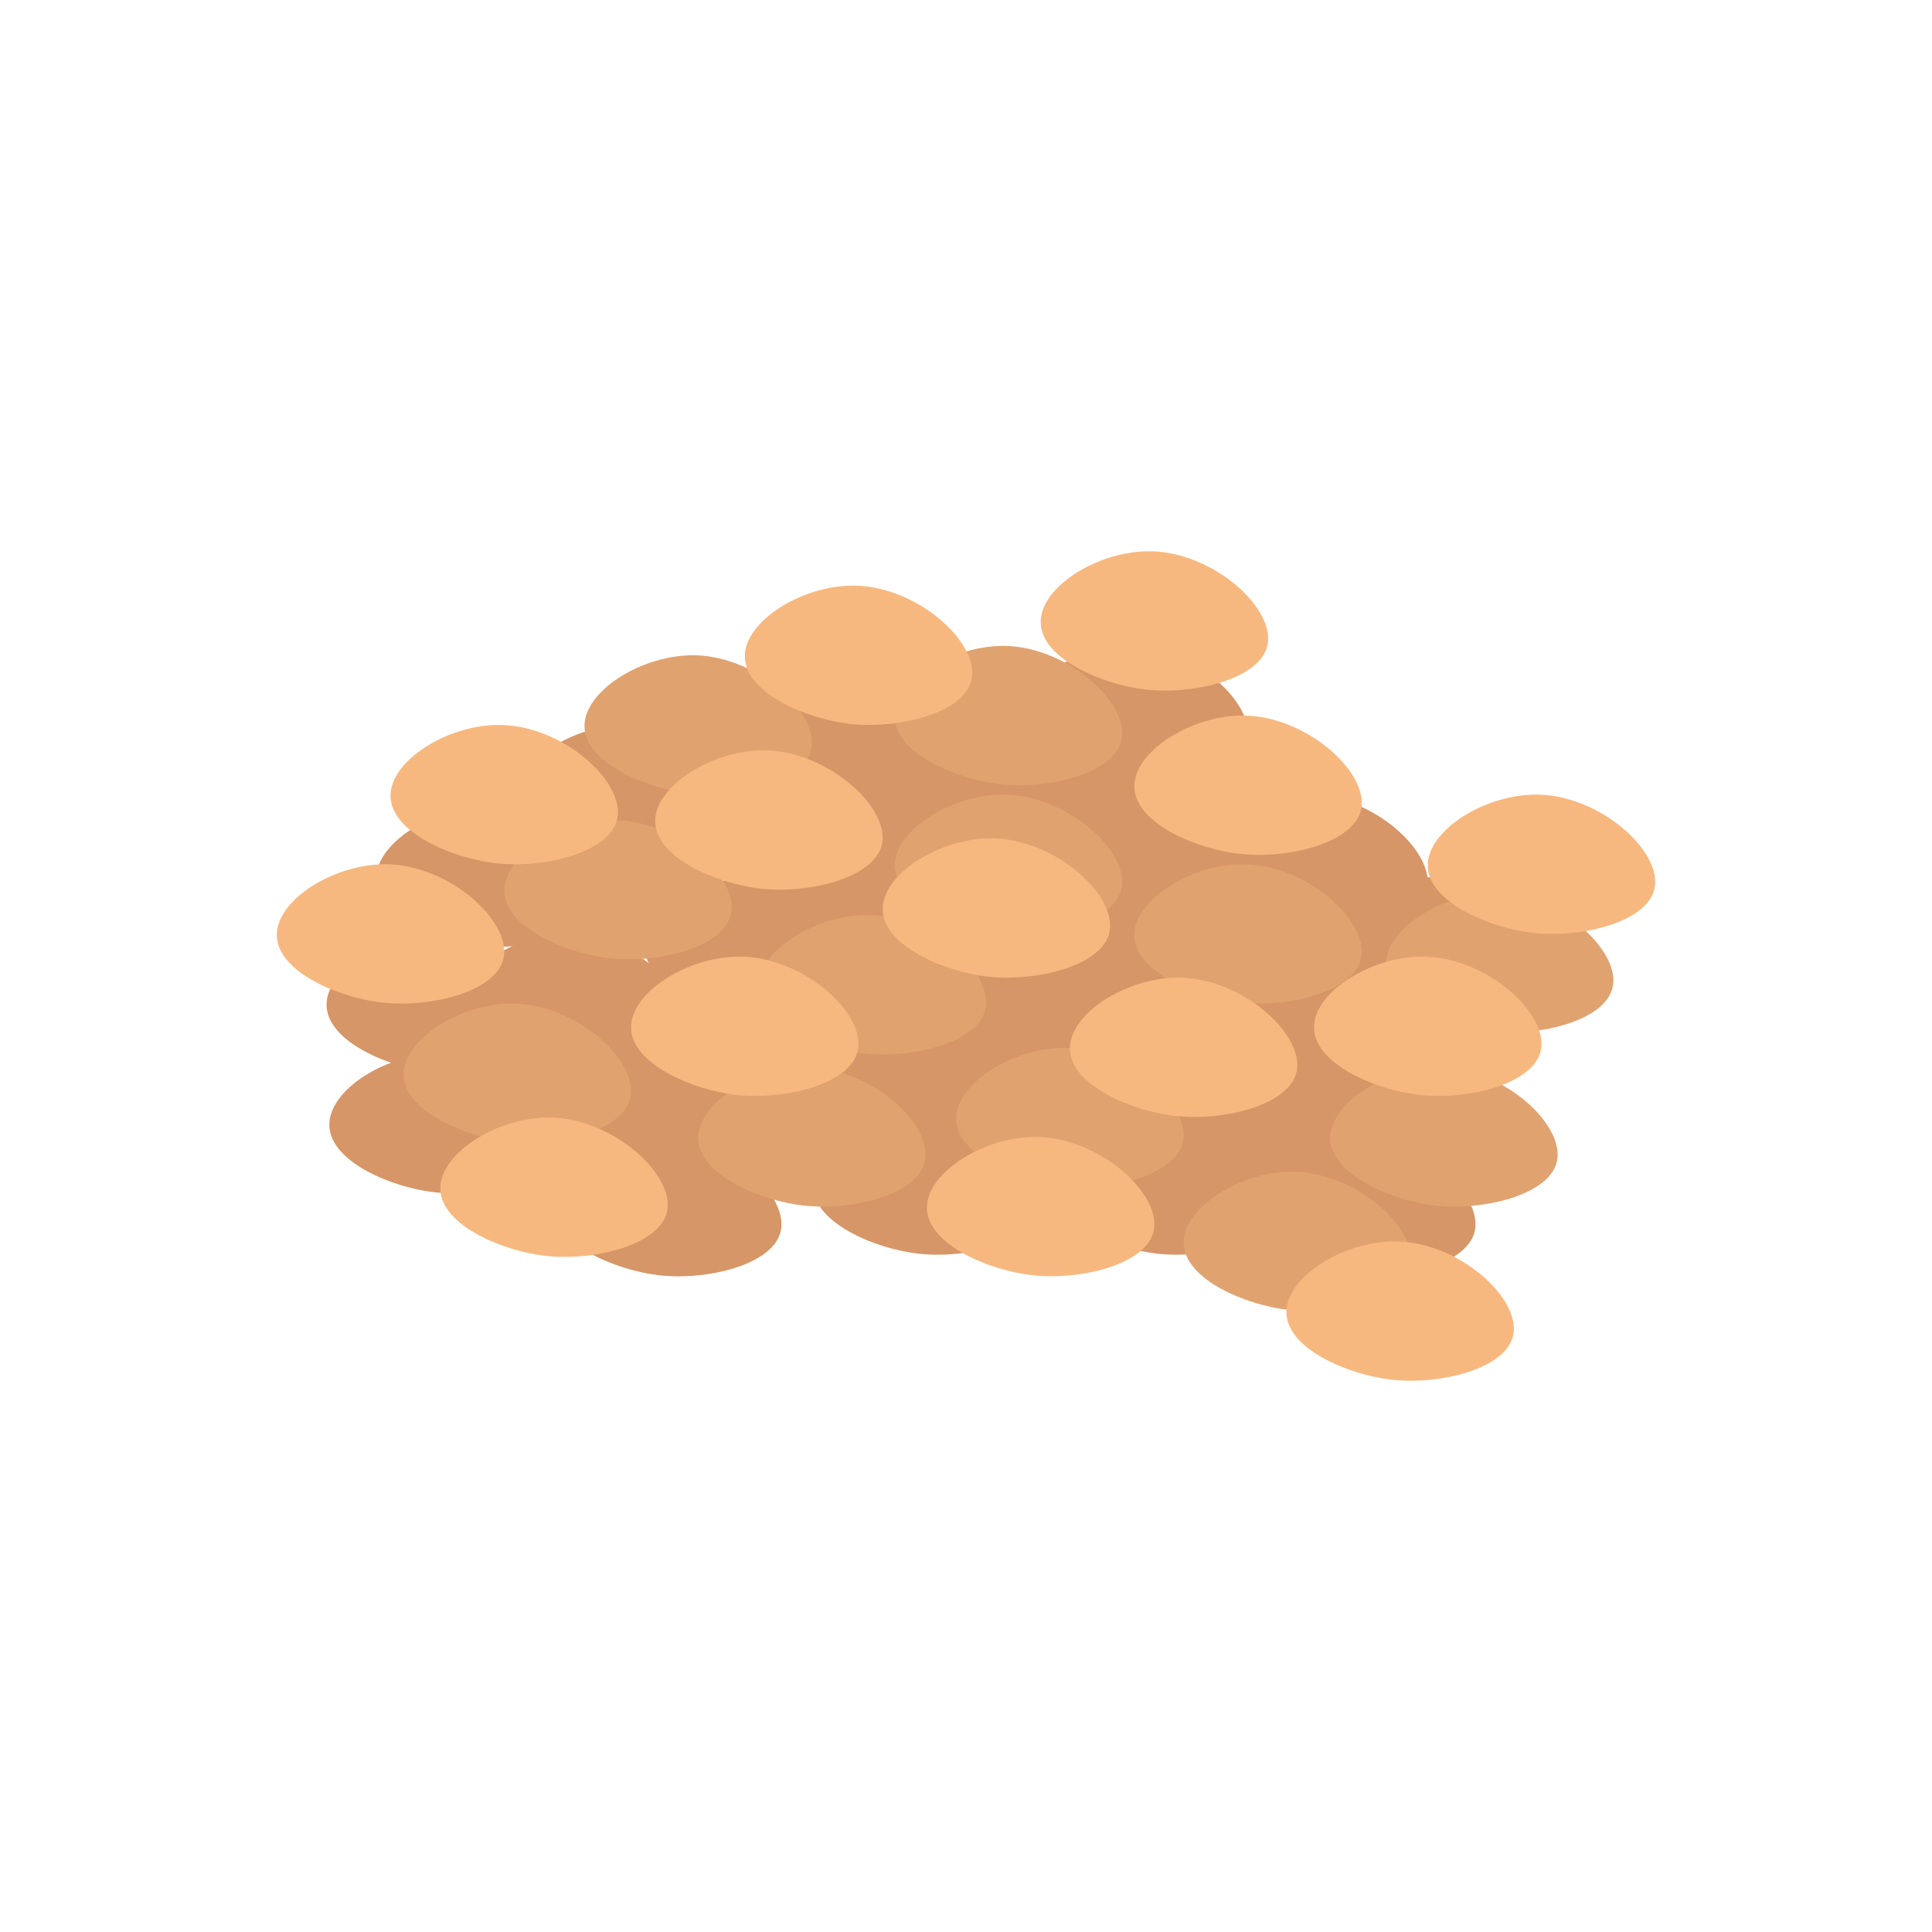
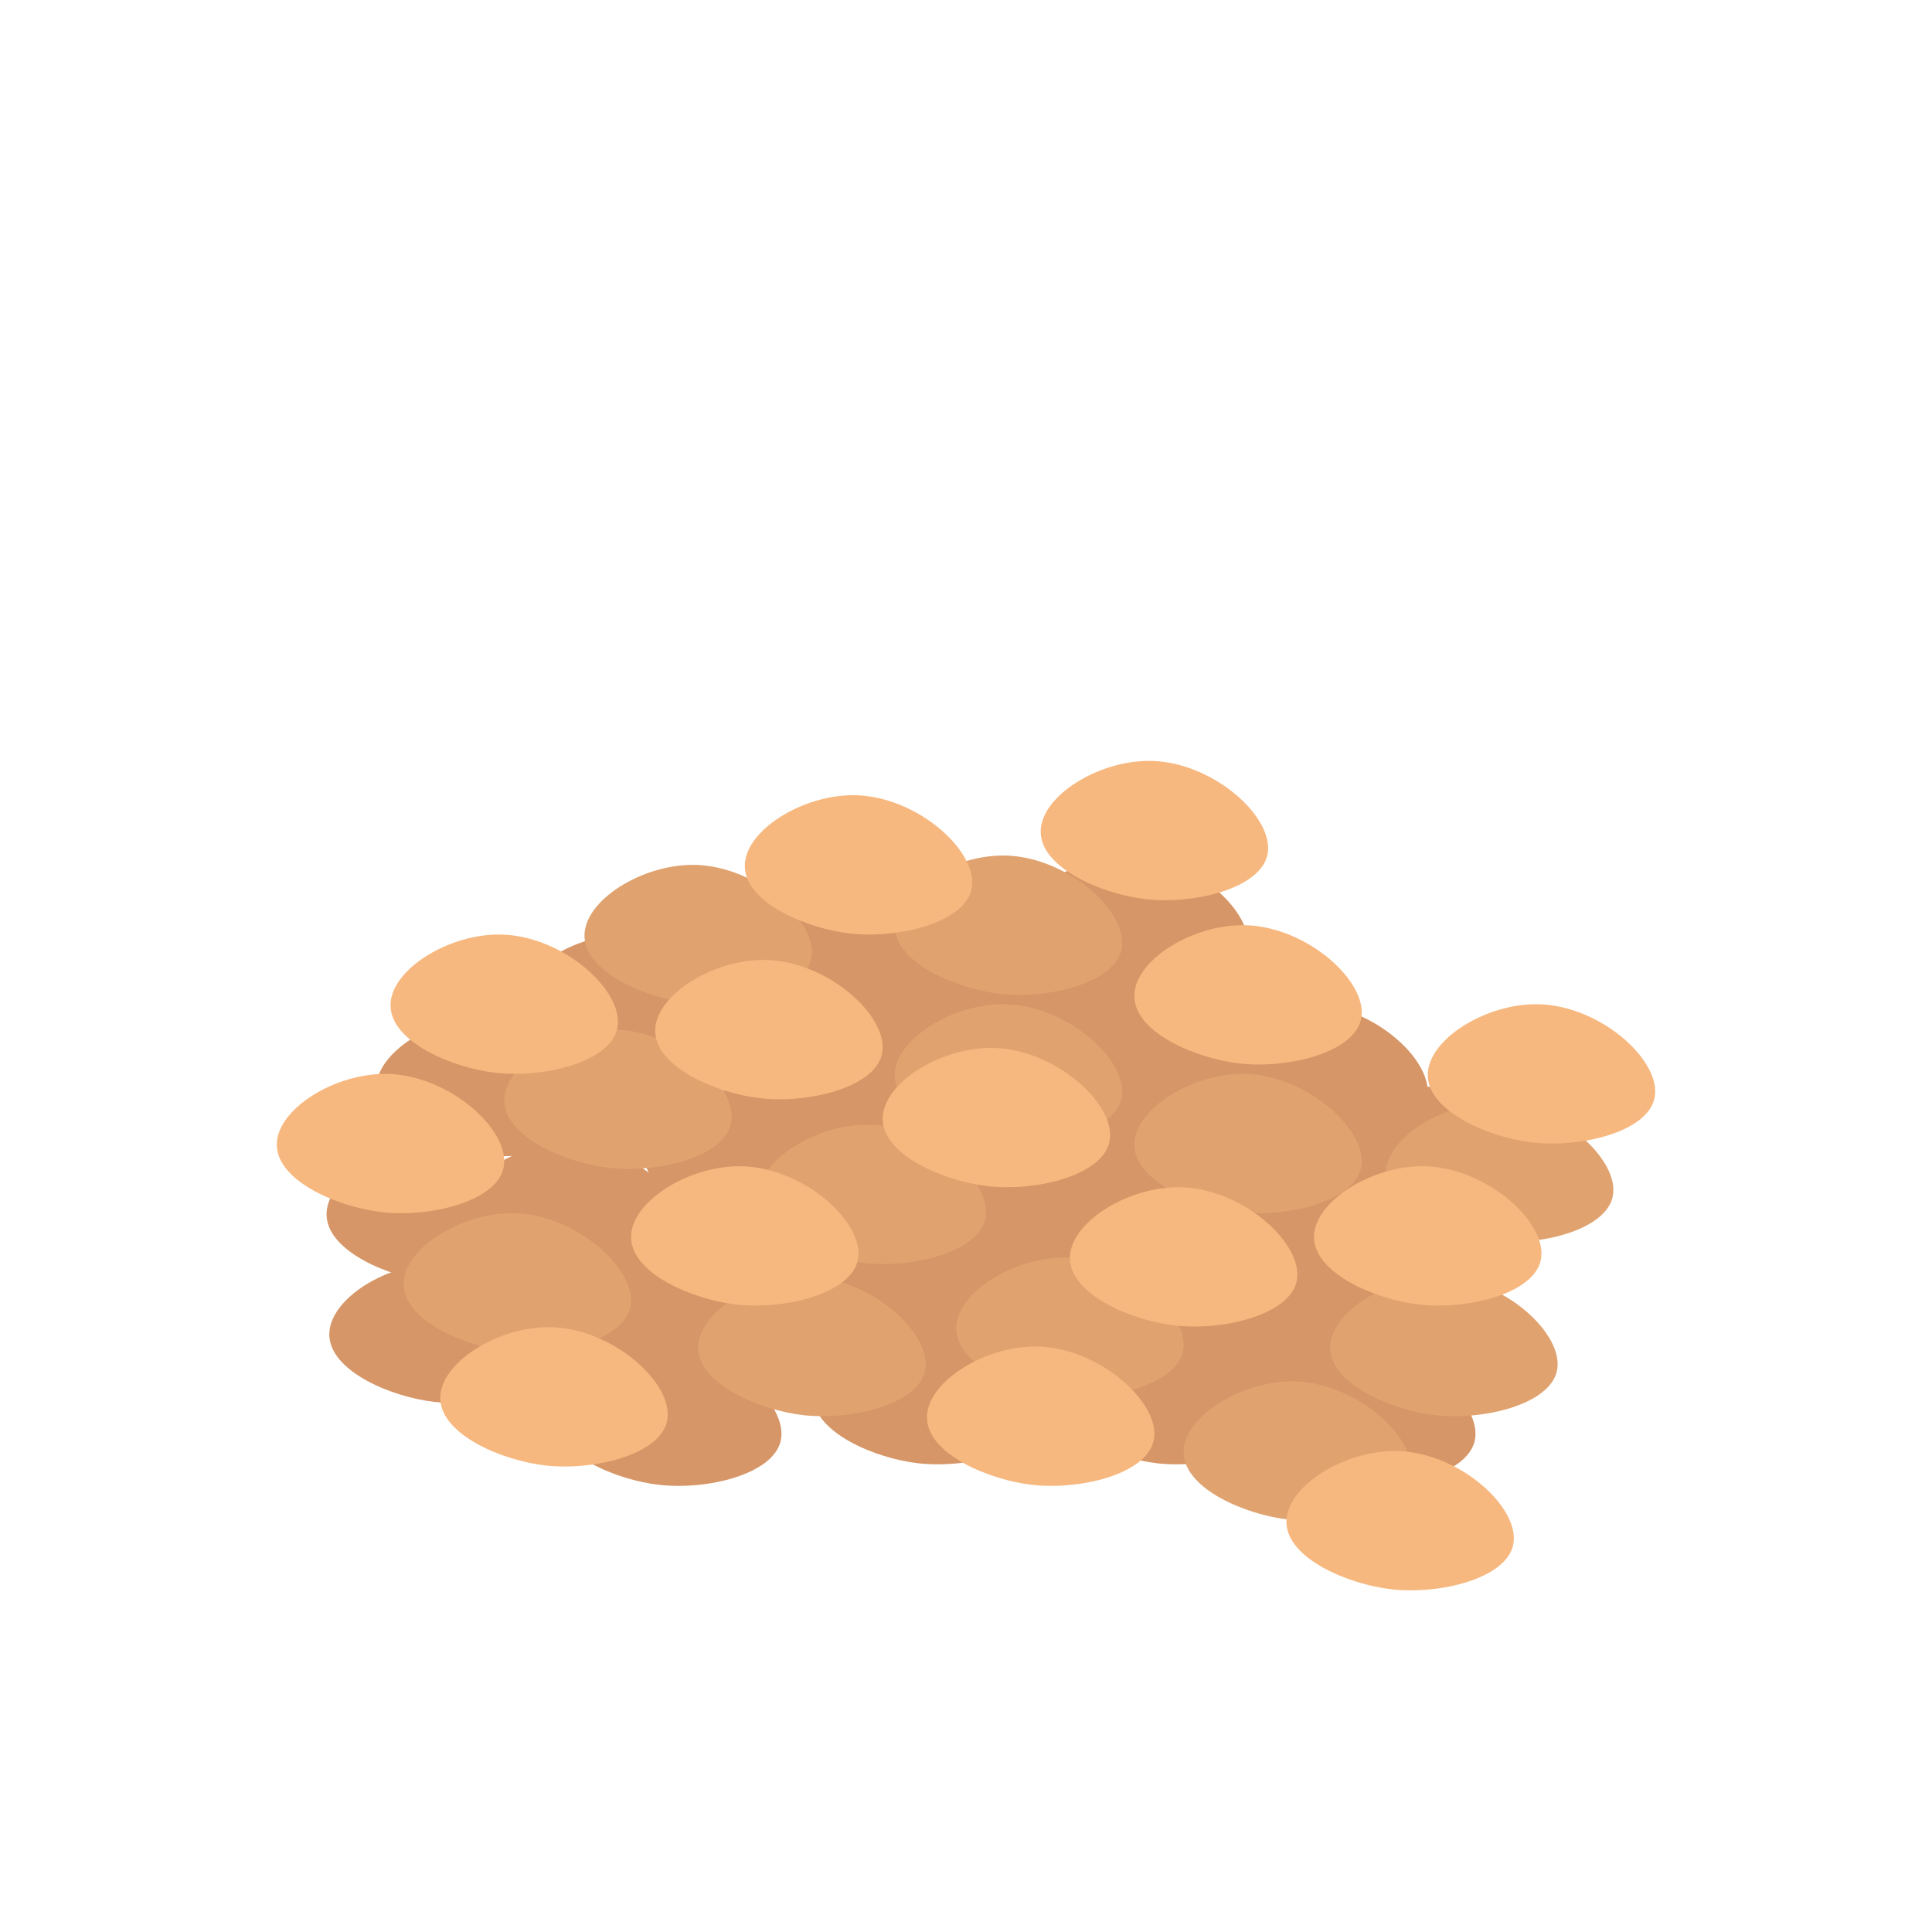
<svg xmlns="http://www.w3.org/2000/svg" id="_Layer_" data-name="&amp;lt;Layer&amp;gt;" viewBox="0 0 540 540">
  <defs>
    <style>
      .cls-1 {
        fill: #f7b87f;
      }

      .cls-2 {
        fill: #e0a370;
      }

      .cls-3 {
        fill: #d69667;
      }
    </style>
  </defs>
-   <path class="cls-3" d="m239.09,190.26c-14.7-.33-31.28,9.99-30.91,20.09.36,10.05,17.36,17.19,29.37,18.55,13.44,1.52,31.93-2.94,34-12.37,2.25-10.22-14.89-25.88-32.46-26.28Z" />
-   <path class="cls-3" d="m244.01,219.48c-14.7-.33-31.28,9.99-30.91,20.09.36,10.05,17.36,17.19,29.37,18.55,13.44,1.52,31.93-2.94,34-12.37,2.25-10.22-14.89-25.88-32.46-26.28Z" />
-   <path class="cls-3" d="m175.51,202.63c-14.7-.33-31.28,9.99-30.91,20.09.36,10.05,17.36,17.19,29.37,18.55,13.44,1.52,31.93-2.94,34-12.37,2.25-10.22-14.89-25.88-32.46-26.28Z" />
-   <path class="cls-3" d="m211.17,245.13c-14.7-.33-31.28,9.99-30.91,20.09.36,10.05,17.36,17.19,29.37,18.55,13.44,1.52,31.93-2.94,34-12.37,2.25-10.22-14.89-25.88-32.46-26.28Z" />
-   <path class="cls-3" d="m258.21,280.51c-14.7-.33-31.28,9.99-30.91,20.09.36,10.05,17.36,17.19,29.37,18.55,13.44,1.52,31.93-2.94,34-12.37,2.25-10.22-14.89-25.88-32.46-26.28Z" />
-   <path class="cls-3" d="m290,261.04c-14.7-.33-31.28,9.99-30.91,20.09.36,10.05,17.36,17.19,29.37,18.55,13.44,1.52,31.93-2.94,34-12.37,2.25-10.22-14.89-25.88-32.46-26.28Z" />
-   <path class="cls-3" d="m321.79,238.95c-14.7-.33-31.28,9.99-30.91,20.09.36,10.05,17.36,17.19,29.37,18.55,13.44,1.52,31.93-2.94,34-12.37,2.25-10.22-14.89-25.88-32.46-26.28Z" />
-   <path class="cls-3" d="m316.17,207.57c-14.7-.33-31.28,9.99-30.91,20.09.36,10.05,17.36,17.19,29.37,18.55,13.44,1.52,31.93-2.94,34-12.37,2.25-10.22-14.89-25.88-32.46-26.28Z" />
-   <path class="cls-3" d="m281.01,202.63c-14.7-.33-31.28,9.99-30.91,20.09.36,10.05,17.36,17.19,29.37,18.55,13.44,1.52,31.93-2.94,34-12.37,2.25-10.22-14.89-25.88-32.46-26.28Z" />
-   <path class="cls-3" d="m316.17,180.54c-14.7-.33-31.28,9.99-30.91,20.09.36,10.05,17.36,17.19,29.37,18.55,13.44,1.52,31.93-2.94,34-12.37,2.25-10.22-14.89-25.88-32.46-26.28Z" />
-   <path class="cls-3" d="m366.4,222.1c-14.7-.33-31.28,9.99-30.91,20.09.36,10.05,17.36,17.19,29.37,18.55,13.44,1.52,31.93-2.94,34-12.37,2.25-10.22-14.89-25.88-32.46-26.28Z" />
-   <path class="cls-3" d="m398.19,245.13c-14.7-.33-31.28,9.99-30.91,20.09.36,10.05,17.36,17.19,29.37,18.55,13.44,1.52,31.93-2.94,34-12.37,2.25-10.22-14.89-25.88-32.46-26.28Z" />
-   <path class="cls-3" d="m370.92,267.54c-14.7-.33-31.28,9.99-30.91,20.09.36,10.05,17.36,17.19,29.37,18.55,13.44,1.52,31.93-2.94,34-12.37,2.25-10.22-14.89-25.88-32.46-26.28Z" />
-   <path class="cls-3" d="m353.92,292.9c-14.7-.33-31.28,9.99-30.91,20.09.36,10.05,17.36,17.19,29.37,18.55,13.44,1.52,31.93-2.94,34-12.37,2.25-10.22-14.89-25.88-32.46-26.28Z" />
-   <path class="cls-3" d="m379.75,317.78c-14.7-.33-31.28,9.99-30.91,20.09.36,10.05,17.36,17.19,29.37,18.55,13.44,1.52,31.93-2.94,34-12.37,2.25-10.22-14.89-25.88-32.46-26.28Z" />
-   <path class="cls-3" d="m324.98,311.76c-14.7-.33-31.28,9.99-30.91,20.09.36,10.05,17.36,17.19,29.37,18.55,13.44,1.52,31.93-2.94,34-12.37,2.25-10.22-14.89-25.88-32.46-26.28Z" />
-   <path class="cls-3" d="m258.21,311.76c-14.7-.33-31.28,9.99-30.91,20.09.36,10.05,17.36,17.19,29.37,18.55,13.44,1.52,31.93-2.94,34-12.37,2.25-10.22-14.89-25.88-32.46-26.28Z" />
-   <path class="cls-3" d="m185.77,292.9c-14.7-.33-31.28,9.99-30.91,20.09.36,10.05,17.36,17.19,29.37,18.55,13.44,1.52,31.93-2.94,34-12.37,2.25-10.22-14.89-25.88-32.46-26.28Z" />
-   <path class="cls-3" d="m185.77,317.8c-14.7-.33-31.28,9.99-30.91,20.09.36,10.05,17.36,17.19,29.37,18.55,13.44,1.52,31.93-2.94,34-12.37,2.25-10.22-14.89-25.88-32.46-26.28Z" />
-   <path class="cls-3" d="m122.96,294.6c-14.7-.33-31.28,9.99-30.91,20.09.36,10.05,17.36,17.19,29.37,18.55,13.44,1.52,31.93-2.94,34-12.37,2.25-10.22-14.89-25.88-32.46-26.28Z" />
-   <path class="cls-3" d="m122.19,261.04c-14.7-.33-31.28,9.99-30.91,20.09.36,10.05,17.36,17.19,29.37,18.55,13.44,1.52,31.93-2.94,34-12.37,2.25-10.22-14.89-25.88-32.46-26.28Z" />
-   <path class="cls-3" d="m136.1,225.66c-14.7-.33-31.28,9.99-30.91,20.09.36,10.05,17.36,17.19,29.37,18.55,13.44,1.52,31.93-2.94,34-12.37,2.25-10.22-14.89-25.88-32.46-26.28Z" />
-   <path class="cls-3" d="m159.28,261.04c-14.7-.33-31.28,9.99-30.91,20.09.36,10.05,17.36,17.19,29.37,18.55,13.44,1.52,31.93-2.94,34-12.37,2.25-10.22-14.89-25.88-32.46-26.28Z" />
-   <path class="cls-2" d="m171.86,229.2c-14.7-.33-31.28,9.99-30.91,20.09.36,10.05,17.36,17.19,29.37,18.55,13.44,1.52,31.93-2.94,34-12.37,2.25-10.22-14.89-25.88-32.46-26.28Z" />
-   <path class="cls-2" d="m242.96,255.78c-14.7-.33-31.28,9.99-30.91,20.09.36,10.05,17.36,17.19,29.37,18.55,13.44,1.52,31.93-2.94,34-12.37,2.25-10.22-14.89-25.88-32.46-26.28Z" />
-   <path class="cls-2" d="m281.01,180.54c-14.7-.33-31.28,9.99-30.91,20.09.36,10.05,17.36,17.19,29.37,18.55,13.44,1.52,31.93-2.94,34-12.37,2.25-10.22-14.89-25.88-32.46-26.28Z" />
-   <path class="cls-2" d="m347.96,241.57c-14.7-.33-31.28,9.99-30.91,20.09.36,10.05,17.36,17.19,29.37,18.55,13.44,1.52,31.93-2.94,34-12.37,2.25-10.22-14.89-25.88-32.46-26.28Z" />
-   <path class="cls-2" d="m298.17,292.9c-14.7-.33-31.28,9.99-30.91,20.09.36,10.05,17.36,17.19,29.37,18.55,13.44,1.52,31.93-2.94,34-12.37,2.25-10.22-14.89-25.88-32.46-26.28Z" />
-   <path class="cls-2" d="m361.75,327.51c-14.7-.33-31.28,9.99-30.91,20.09.36,10.05,17.36,17.19,29.37,18.55,13.44,1.52,31.93-2.94,34-12.37,2.25-10.22-14.89-25.88-32.46-26.28Z" />
-   <path class="cls-2" d="m402.71,298.31c-14.7-.33-31.28,9.99-30.91,20.09.36,10.05,17.36,17.19,29.37,18.55,13.44,1.52,31.93-2.94,34-12.37,2.25-10.22-14.89-25.88-32.46-26.28Z" />
-   <path class="cls-2" d="m418.29,249.64c-14.7-.33-31.28,9.99-30.91,20.09.36,10.05,17.36,17.19,29.37,18.55,13.44,1.52,31.93-2.94,34-12.37,2.25-10.22-14.89-25.88-32.46-26.28Z" />
-   <path class="cls-2" d="m281.01,222.1c-14.7-.33-31.28,9.99-30.91,20.09.36,10.05,17.36,17.19,29.37,18.55,13.44,1.52,31.93-2.94,34-12.37,2.25-10.22-14.89-25.88-32.46-26.28Z" />
-   <path class="cls-2" d="m143.72,280.51c-14.7-.33-31.28,9.99-30.91,20.09.36,10.05,17.36,17.19,29.37,18.55,13.44,1.52,31.93-2.94,34-12.37,2.25-10.22-14.89-25.88-32.46-26.28Z" />
-   <path class="cls-2" d="m226.07,298.31c-14.7-.33-31.28,9.99-30.91,20.09.36,10.05,17.36,17.19,29.37,18.55,13.44,1.52,31.93-2.94,34-12.37,2.25-10.22-14.89-25.88-32.46-26.28Z" />
-   <path class="cls-2" d="m194.28,183.16c-14.7-.33-31.28,9.99-30.91,20.09.36,10.05,17.36,17.19,29.37,18.55,13.44,1.52,31.93-2.94,34-12.37,2.25-10.22-14.89-25.88-32.46-26.28Z" />
-   <path class="cls-1" d="m207.3,267.38c-14.7-.33-31.28,9.99-30.91,20.09.36,10.05,17.36,17.19,29.37,18.55,13.44,1.52,31.93-2.94,34-12.37,2.25-10.22-14.89-25.88-32.46-26.28Z" />
-   <path class="cls-1" d="m277.63,234.32c-14.7-.33-31.28,9.99-30.91,20.09.36,10.05,17.36,17.19,29.37,18.55,13.44,1.52,31.93-2.94,34-12.37,2.25-10.22-14.89-25.88-32.46-26.28Z" />
-   <path class="cls-1" d="m290,317.78c-14.7-.33-31.28,9.99-30.91,20.09.36,10.05,17.36,17.19,29.37,18.55,13.44,1.52,31.93-2.94,34-12.37,2.25-10.22-14.89-25.88-32.46-26.28Z" />
-   <path class="cls-1" d="m153.98,312.37c-14.7-.33-31.28,9.99-30.91,20.09.36,10.05,17.36,17.19,29.37,18.55,13.44,1.52,31.93-2.94,34-12.37,2.25-10.22-14.89-25.88-32.46-26.28Z" />
-   <path class="cls-1" d="m140.07,202.63c-14.7-.33-31.28,9.99-30.91,20.09.36,10.05,17.36,17.19,29.37,18.55,13.44,1.52,31.93-2.94,34-12.37,2.25-10.22-14.89-25.88-32.46-26.28Z" />
-   <path class="cls-1" d="m108.28,241.57c-14.7-.33-31.28,9.99-30.91,20.09.36,10.05,17.36,17.19,29.37,18.55,13.44,1.52,31.93-2.94,34-12.37,2.25-10.22-14.89-25.88-32.46-26.28Z" />
-   <path class="cls-1" d="m239.09,163.69c-14.7-.33-31.28,9.99-30.91,20.09.36,10.05,17.36,17.19,29.37,18.55,13.44,1.52,31.93-2.94,34-12.37,2.25-10.22-14.89-25.88-32.46-26.28Z" />
-   <path class="cls-1" d="m347.96,200.01c-14.7-.33-31.28,9.99-30.91,20.09.36,10.05,17.36,17.19,29.37,18.55,13.44,1.52,31.93-2.94,34-12.37,2.25-10.22-14.89-25.88-32.46-26.28Z" />
-   <path class="cls-1" d="m398.19,267.38c-14.7-.33-31.28,9.99-30.91,20.09.36,10.05,17.36,17.19,29.37,18.55,13.44,1.52,31.93-2.94,34-12.37,2.25-10.22-14.89-25.88-32.46-26.28Z" />
-   <path class="cls-1" d="m390.47,346.98c-14.7-.33-31.28,9.99-30.91,20.09.36,10.05,17.36,17.19,29.37,18.55,13.44,1.52,31.93-2.94,34-12.37,2.25-10.22-14.89-25.88-32.46-26.28Z" />
-   <path class="cls-1" d="m329.96,273.26c-14.7-.33-31.28,9.99-30.91,20.09.36,10.05,17.36,17.19,29.37,18.55,13.44,1.52,31.93-2.94,34-12.37,2.25-10.22-14.89-25.88-32.46-26.28Z" />
-   <path class="cls-1" d="m429.98,222.1c-14.7-.33-31.28,9.99-30.91,20.09.36,10.05,17.36,17.19,29.37,18.55,13.44,1.52,31.93-2.94,34-12.37,2.25-10.22-14.89-25.88-32.46-26.28Z" />
-   <path class="cls-1" d="m214.05,209.73c-14.7-.33-31.28,9.99-30.91,20.09.36,10.05,17.36,17.19,29.37,18.55,13.44,1.52,31.93-2.94,34-12.37,2.25-10.22-14.89-25.88-32.46-26.28Z" />
-   <path class="cls-1" d="m321.79,154.09c-14.7-.33-31.28,9.99-30.91,20.09.36,10.05,17.36,17.19,29.37,18.55,13.44,1.52,31.93-2.94,34-12.37,2.25-10.22-14.89-25.88-32.46-26.28Z" />
+   <path class="cls-3" d="m239.09,248.85c-14.7-.33-31.28,9.99-30.91,20.09.36,10.05,17.36,17.19,29.37,18.55,13.44,1.52,31.93-2.94,34-12.37,2.25-10.22-14.89-25.88-32.46-26.28Z" />
+   <path class="cls-3" d="m244.01,278.07c-14.7-.33-31.28,9.99-30.91,20.09.36,10.05,17.36,17.19,29.37,18.55,13.44,1.52,31.93-2.94,34-12.37,2.25-10.22-14.89-25.88-32.46-26.28Z" />
+   <path class="cls-3" d="m175.51,261.21c-14.7-.33-31.28,9.99-30.91,20.09.36,10.05,17.36,17.19,29.37,18.55,13.44,1.52,31.93-2.94,34-12.37,2.25-10.22-14.89-25.88-32.46-26.28Z" />
+   <path class="cls-3" d="m211.17,303.72c-14.7-.33-31.28,9.99-30.91,20.09.36,10.05,17.36,17.19,29.37,18.55,13.44,1.52,31.93-2.94,34-12.37,2.25-10.22-14.89-25.88-32.46-26.28Z" />
+   <path class="cls-3" d="m258.21,339.1c-14.7-.33-31.28,9.99-30.91,20.09.36,10.05,17.36,17.19,29.37,18.55,13.44,1.52,31.93-2.94,34-12.37,2.25-10.22-14.89-25.88-32.46-26.28Z" />
+   <path class="cls-3" d="m290,319.63c-14.7-.33-31.28,9.99-30.91,20.09.36,10.05,17.36,17.19,29.37,18.55,13.44,1.52,31.93-2.94,34-12.37,2.25-10.22-14.89-25.88-32.46-26.28Z" />
+   <path class="cls-3" d="m321.79,297.54c-14.7-.33-31.28,9.99-30.91,20.09.36,10.05,17.36,17.19,29.37,18.55,13.44,1.52,31.93-2.94,34-12.37,2.25-10.22-14.89-25.88-32.46-26.28Z" />
+   <path class="cls-3" d="m316.17,266.15c-14.7-.33-31.28,9.99-30.91,20.09.36,10.05,17.36,17.19,29.37,18.55,13.44,1.52,31.93-2.94,34-12.37,2.25-10.22-14.89-25.88-32.46-26.28Z" />
+   <path class="cls-3" d="m281.01,261.21c-14.7-.33-31.28,9.99-30.91,20.09.36,10.05,17.36,17.19,29.37,18.55,13.44,1.52,31.93-2.94,34-12.37,2.25-10.22-14.89-25.88-32.46-26.28Z" />
+   <path class="cls-3" d="m316.17,239.13c-14.7-.33-31.28,9.99-30.91,20.09.36,10.05,17.36,17.19,29.37,18.55,13.44,1.52,31.93-2.94,34-12.37,2.25-10.22-14.89-25.88-32.46-26.28Z" />
+   <path class="cls-3" d="m366.4,280.69c-14.7-.33-31.28,9.99-30.91,20.09.36,10.05,17.36,17.19,29.37,18.55,13.44,1.52,31.93-2.94,34-12.37,2.25-10.22-14.89-25.88-32.46-26.28Z" />
+   <path class="cls-3" d="m398.19,303.72c-14.7-.33-31.28,9.99-30.91,20.09.36,10.05,17.36,17.19,29.37,18.55,13.44,1.52,31.93-2.94,34-12.37,2.25-10.22-14.89-25.88-32.46-26.28Z" />
+   <path class="cls-3" d="m370.92,326.13c-14.7-.33-31.28,9.99-30.91,20.09.36,10.05,17.36,17.19,29.37,18.55,13.44,1.52,31.93-2.94,34-12.37,2.25-10.22-14.89-25.88-32.46-26.28Z" />
+   <path class="cls-3" d="m353.92,351.49c-14.7-.33-31.28,9.99-30.91,20.09.36,10.05,17.36,17.19,29.37,18.55,13.44,1.52,31.93-2.94,34-12.37,2.25-10.22-14.89-25.88-32.46-26.28Z" />
+   <path class="cls-3" d="m379.75,376.37c-14.7-.33-31.28,9.99-30.91,20.09.36,10.05,17.36,17.19,29.37,18.55,13.44,1.52,31.93-2.94,34-12.37,2.25-10.22-14.89-25.88-32.46-26.28Z" />
+   <path class="cls-3" d="m324.98,370.35c-14.7-.33-31.28,9.99-30.91,20.09.36,10.05,17.36,17.19,29.37,18.55,13.44,1.52,31.93-2.94,34-12.37,2.25-10.22-14.89-25.88-32.46-26.28Z" />
+   <path class="cls-3" d="m258.21,370.35c-14.7-.33-31.28,9.99-30.91,20.09.36,10.05,17.36,17.19,29.37,18.55,13.44,1.52,31.93-2.94,34-12.37,2.25-10.22-14.89-25.88-32.46-26.28Z" />
+   <path class="cls-3" d="m185.77,351.49c-14.7-.33-31.28,9.99-30.91,20.09.36,10.05,17.36,17.19,29.37,18.55,13.44,1.52,31.93-2.94,34-12.37,2.25-10.22-14.89-25.88-32.46-26.28Z" />
+   <path class="cls-3" d="m185.77,376.38c-14.7-.33-31.28,9.99-30.91,20.09.36,10.05,17.36,17.19,29.37,18.55,13.44,1.52,31.93-2.94,34-12.37,2.25-10.22-14.89-25.88-32.46-26.28Z" />
+   <path class="cls-3" d="m122.96,353.19c-14.7-.33-31.28,9.99-30.91,20.09.36,10.05,17.36,17.19,29.37,18.55,13.44,1.52,31.93-2.94,34-12.37,2.25-10.22-14.89-25.88-32.46-26.28Z" />
+   <path class="cls-3" d="m122.19,319.63c-14.7-.33-31.28,9.99-30.91,20.09.36,10.05,17.36,17.19,29.37,18.55,13.44,1.52,31.93-2.94,34-12.37,2.25-10.22-14.89-25.88-32.46-26.28Z" />
+   <path class="cls-3" d="m136.1,284.25c-14.7-.33-31.28,9.99-30.91,20.09.36,10.05,17.36,17.19,29.37,18.55,13.44,1.52,31.93-2.94,34-12.37,2.25-10.22-14.89-25.88-32.46-26.28Z" />
+   <path class="cls-3" d="m159.28,319.63c-14.7-.33-31.28,9.99-30.91,20.09.36,10.05,17.36,17.19,29.37,18.55,13.44,1.52,31.93-2.94,34-12.37,2.25-10.22-14.89-25.88-32.46-26.28Z" />
+   <path class="cls-2" d="m171.86,287.79c-14.7-.33-31.28,9.99-30.91,20.09.36,10.05,17.36,17.19,29.37,18.55,13.44,1.52,31.93-2.94,34-12.37,2.25-10.22-14.89-25.88-32.46-26.28Z" />
+   <path class="cls-2" d="m242.96,314.37c-14.7-.33-31.28,9.99-30.91,20.09.36,10.05,17.36,17.19,29.37,18.55,13.44,1.52,31.93-2.94,34-12.37,2.25-10.22-14.89-25.88-32.46-26.28Z" />
+   <path class="cls-2" d="m281.01,239.13c-14.7-.33-31.28,9.99-30.91,20.09.36,10.05,17.36,17.19,29.37,18.55,13.44,1.52,31.93-2.94,34-12.37,2.25-10.22-14.89-25.88-32.46-26.28Z" />
+   <path class="cls-2" d="m347.96,300.16c-14.7-.33-31.28,9.99-30.91,20.09.36,10.05,17.36,17.19,29.37,18.55,13.44,1.52,31.93-2.94,34-12.37,2.25-10.22-14.89-25.88-32.46-26.28Z" />
+   <path class="cls-2" d="m298.17,351.49c-14.7-.33-31.28,9.99-30.91,20.09.36,10.05,17.36,17.19,29.37,18.55,13.44,1.52,31.93-2.94,34-12.37,2.25-10.22-14.89-25.88-32.46-26.28Z" />
+   <path class="cls-2" d="m361.75,386.1c-14.7-.33-31.28,9.99-30.91,20.09.36,10.05,17.36,17.19,29.37,18.55,13.44,1.52,31.93-2.94,34-12.37,2.25-10.22-14.89-25.88-32.46-26.28Z" />
+   <path class="cls-2" d="m402.71,356.9c-14.7-.33-31.28,9.99-30.91,20.09.36,10.05,17.36,17.19,29.37,18.55,13.44,1.52,31.93-2.94,34-12.37,2.25-10.22-14.89-25.88-32.46-26.28Z" />
+   <path class="cls-2" d="m418.29,308.22c-14.7-.33-31.28,9.99-30.91,20.09.36,10.05,17.36,17.19,29.37,18.55,13.44,1.52,31.93-2.94,34-12.37,2.25-10.22-14.89-25.88-32.46-26.28Z" />
+   <path class="cls-2" d="m281.01,280.69c-14.7-.33-31.28,9.99-30.91,20.09.36,10.05,17.36,17.19,29.37,18.55,13.44,1.52,31.93-2.94,34-12.37,2.25-10.22-14.89-25.88-32.46-26.28Z" />
+   <path class="cls-2" d="m143.72,339.1c-14.7-.33-31.28,9.99-30.91,20.09.36,10.05,17.36,17.19,29.37,18.55,13.44,1.52,31.93-2.94,34-12.37,2.25-10.22-14.89-25.88-32.46-26.28Z" />
+   <path class="cls-2" d="m226.07,356.9c-14.7-.33-31.28,9.99-30.91,20.09.36,10.05,17.36,17.19,29.37,18.55,13.44,1.52,31.93-2.94,34-12.37,2.25-10.22-14.89-25.88-32.46-26.28Z" />
+   <path class="cls-2" d="m194.28,241.74c-14.7-.33-31.28,9.99-30.91,20.09.36,10.05,17.36,17.19,29.37,18.55,13.44,1.52,31.93-2.94,34-12.37,2.25-10.22-14.89-25.88-32.46-26.28Z" />
+   <path class="cls-1" d="m207.3,325.97c-14.7-.33-31.28,9.99-30.91,20.09.36,10.05,17.36,17.19,29.37,18.55,13.44,1.52,31.93-2.94,34-12.37,2.25-10.22-14.89-25.88-32.46-26.28Z" />
+   <path class="cls-1" d="m277.63,292.9c-14.7-.33-31.28,9.99-30.91,20.09.36,10.05,17.36,17.19,29.37,18.55,13.44,1.52,31.93-2.94,34-12.37,2.25-10.22-14.89-25.88-32.46-26.28Z" />
+   <path class="cls-1" d="m290,376.37c-14.7-.33-31.28,9.99-30.91,20.09.36,10.05,17.36,17.19,29.37,18.55,13.44,1.52,31.93-2.94,34-12.37,2.25-10.22-14.89-25.88-32.46-26.28Z" />
+   <path class="cls-1" d="m153.98,370.96c-14.7-.33-31.28,9.99-30.91,20.09.36,10.05,17.36,17.19,29.37,18.55,13.44,1.52,31.93-2.94,34-12.37,2.25-10.22-14.89-25.88-32.46-26.28Z" />
+   <path class="cls-1" d="m140.07,261.21c-14.7-.33-31.28,9.99-30.91,20.09.36,10.05,17.36,17.19,29.37,18.55,13.44,1.52,31.93-2.94,34-12.37,2.25-10.22-14.89-25.88-32.46-26.28Z" />
+   <path class="cls-1" d="m108.28,300.16c-14.7-.33-31.28,9.99-30.91,20.09.36,10.05,17.36,17.19,29.37,18.55,13.44,1.52,31.93-2.94,34-12.37,2.25-10.22-14.89-25.88-32.46-26.28Z" />
+   <path class="cls-1" d="m239.09,222.27c-14.7-.33-31.28,9.99-30.91,20.09.36,10.05,17.36,17.19,29.37,18.55,13.44,1.52,31.93-2.94,34-12.37,2.25-10.22-14.89-25.88-32.46-26.28Z" />
+   <path class="cls-1" d="m347.96,258.6c-14.7-.33-31.28,9.99-30.91,20.09.36,10.05,17.36,17.19,29.37,18.55,13.44,1.52,31.93-2.94,34-12.37,2.25-10.22-14.89-25.88-32.46-26.28Z" />
+   <path class="cls-1" d="m398.19,325.97c-14.7-.33-31.28,9.99-30.91,20.09.36,10.05,17.36,17.19,29.37,18.55,13.44,1.52,31.93-2.94,34-12.37,2.25-10.22-14.89-25.88-32.46-26.28Z" />
+   <path class="cls-1" d="m390.47,405.57c-14.7-.33-31.28,9.99-30.91,20.09.36,10.05,17.36,17.19,29.37,18.55,13.44,1.52,31.93-2.94,34-12.37,2.25-10.22-14.89-25.88-32.46-26.28Z" />
+   <path class="cls-1" d="m329.96,331.84c-14.7-.33-31.28,9.99-30.91,20.09.36,10.05,17.36,17.19,29.37,18.55,13.44,1.52,31.93-2.94,34-12.37,2.25-10.22-14.89-25.88-32.46-26.28Z" />
+   <path class="cls-1" d="m429.98,280.69c-14.7-.33-31.28,9.99-30.91,20.09.36,10.05,17.36,17.19,29.37,18.55,13.44,1.52,31.93-2.94,34-12.37,2.25-10.22-14.89-25.88-32.46-26.28Z" />
+   <path class="cls-1" d="m214.05,268.32c-14.7-.33-31.28,9.99-30.91,20.09.36,10.05,17.36,17.19,29.37,18.55,13.44,1.52,31.93-2.94,34-12.37,2.25-10.22-14.89-25.88-32.46-26.28Z" />
+   <path class="cls-1" d="m321.79,212.68c-14.7-.33-31.28,9.99-30.91,20.09.36,10.05,17.36,17.19,29.37,18.55,13.44,1.52,31.93-2.94,34-12.37,2.25-10.22-14.89-25.88-32.46-26.28Z" />
</svg>
